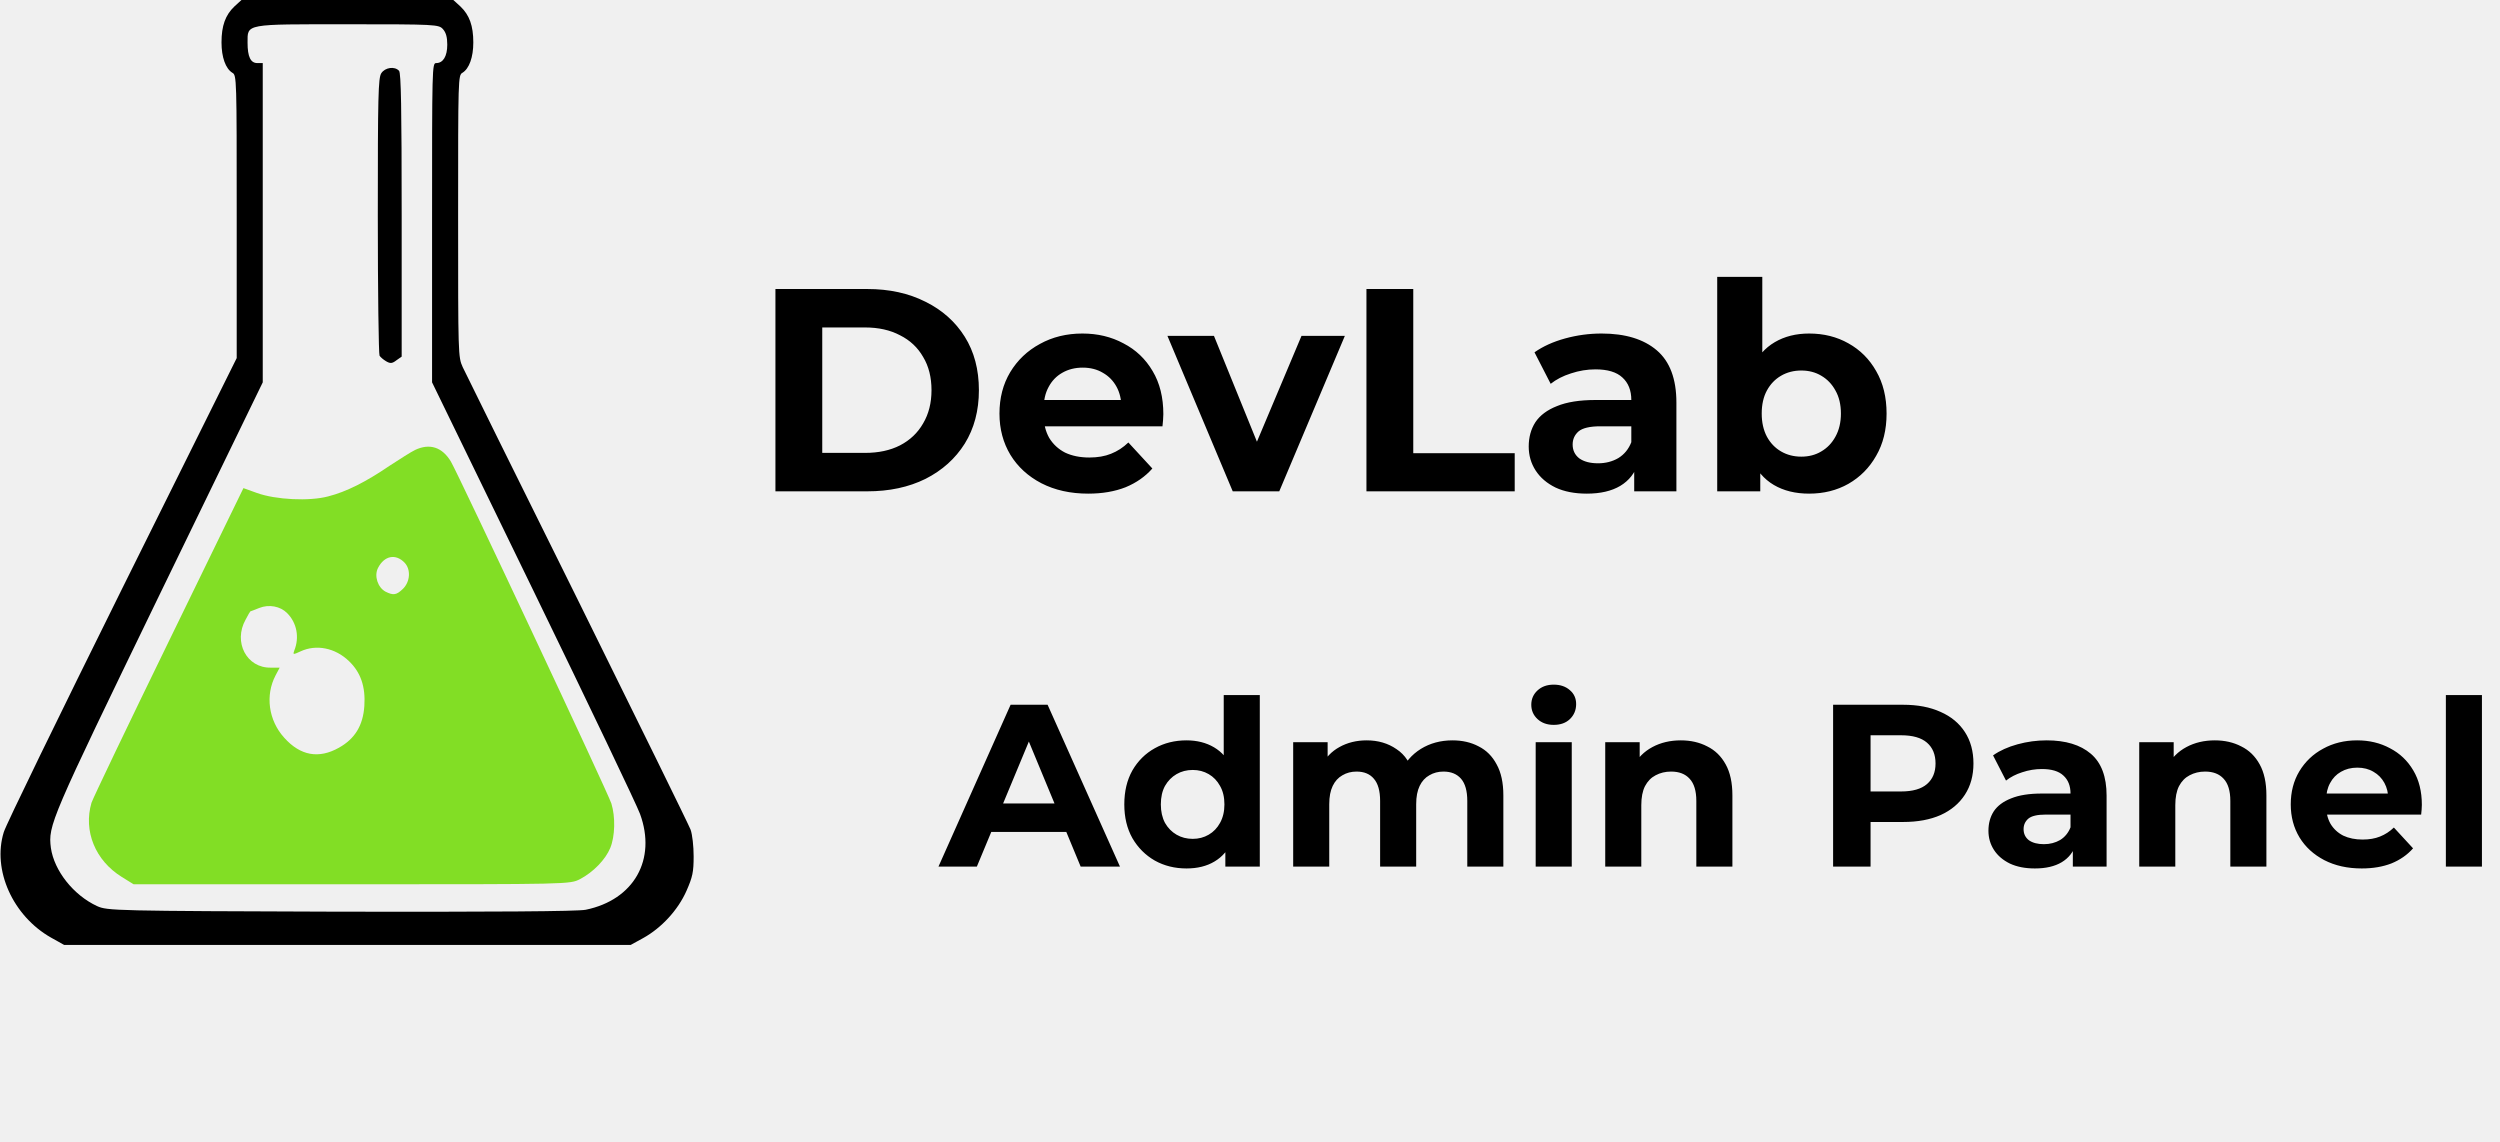
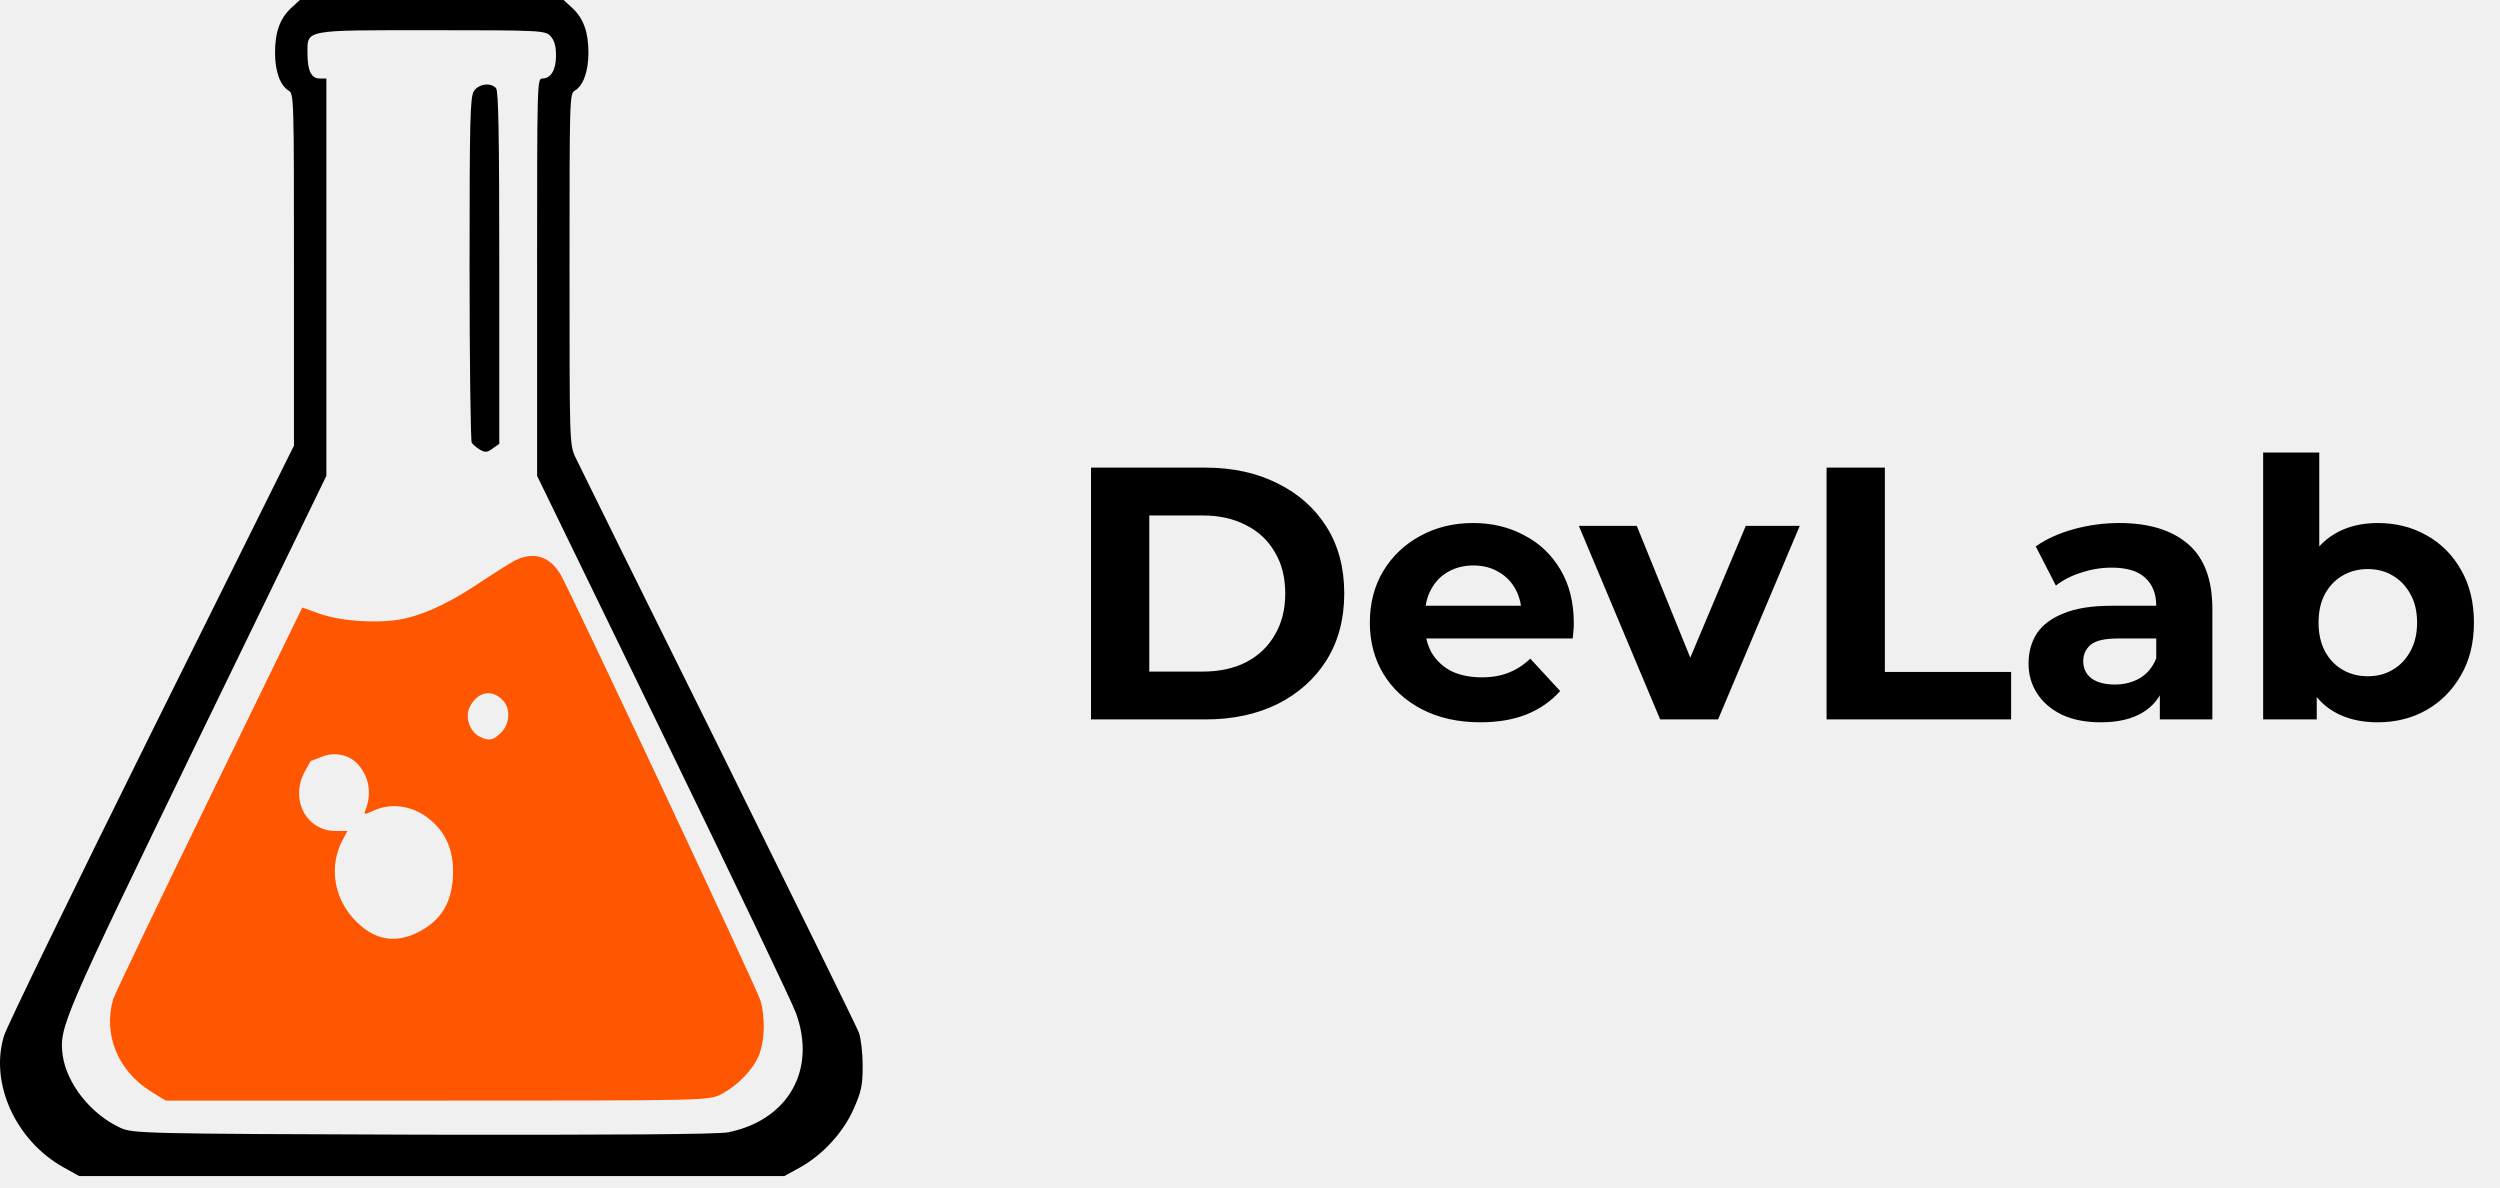
- <svg xmlns="http://www.w3.org/2000/svg" width="173" height="79" viewBox="0 0 173 79" fill="none">
-   <g clip-path="url(#clip0_692_507)">
-     <path d="M16.215 0.453C15.599 1.041 15.328 1.779 15.328 2.938C15.328 3.962 15.614 4.751 16.079 5.036C16.38 5.204 16.38 5.406 16.38 14.992V24.779L8.463 40.711C4.107 49.491 0.412 57.079 0.262 57.583C-0.549 60.202 0.893 63.391 3.536 64.885L4.438 65.389H24.041H43.644L44.5 64.919C45.777 64.214 46.919 62.972 47.505 61.645C47.925 60.688 48 60.353 48 59.261C48 58.556 47.91 57.751 47.79 57.415C47.67 57.096 44.14 49.911 39.964 41.466C35.773 33.022 32.197 25.786 32.017 25.4C31.702 24.695 31.702 24.561 31.702 14.958C31.702 5.406 31.702 5.204 32.002 5.036C32.468 4.751 32.753 3.962 32.753 2.938C32.753 1.779 32.483 1.041 31.867 0.453L31.371 -0H24.041H16.71L16.215 0.453ZM30.65 2.014C30.861 2.249 30.951 2.568 30.951 3.089C30.951 3.895 30.665 4.365 30.185 4.365C29.899 4.365 29.899 4.617 29.899 15.411V26.458L36.914 40.879C40.775 48.819 44.095 55.77 44.29 56.324C45.447 59.48 43.869 62.267 40.535 62.955C39.994 63.072 34.03 63.106 23.575 63.089C7.893 63.039 7.427 63.022 6.721 62.703C5.084 61.948 3.747 60.252 3.521 58.674C3.326 57.113 3.461 56.794 10.972 41.298L18.182 26.458V15.411V4.365H17.807C17.341 4.365 17.131 3.928 17.131 2.955C17.131 1.628 16.906 1.679 24.071 1.679C30.155 1.679 30.365 1.695 30.65 2.014Z" fill="black" />
-     <path d="M26.384 5.07C26.174 5.406 26.144 6.614 26.144 14.941C26.144 20.162 26.204 24.51 26.264 24.611C26.324 24.712 26.52 24.88 26.715 24.997C27 25.165 27.136 25.165 27.436 24.93L27.796 24.678V14.891C27.796 7.504 27.751 5.053 27.616 4.902C27.316 4.566 26.64 4.667 26.384 5.07Z" fill="black" />
-     <path d="M28.713 31.142C28.442 31.276 27.646 31.78 26.955 32.233C25.303 33.358 23.966 34.029 22.719 34.348C21.412 34.701 19.069 34.583 17.777 34.113L16.846 33.778L11.678 44.388C8.839 50.213 6.436 55.233 6.331 55.552C5.76 57.499 6.586 59.547 8.434 60.689L9.245 61.192H24.341C39.378 61.192 39.438 61.192 40.129 60.84C41.06 60.353 41.902 59.48 42.232 58.674C42.563 57.868 42.593 56.525 42.307 55.602C42.082 54.88 31.747 32.871 31.206 31.948C30.605 30.94 29.734 30.655 28.713 31.142ZM28.007 38.948C28.442 39.418 28.382 40.258 27.887 40.745C27.436 41.181 27.226 41.215 26.685 40.946C26.144 40.661 25.874 39.855 26.159 39.301C26.595 38.445 27.391 38.294 28.007 38.948ZM19.865 42.423C20.541 43.095 20.736 44.102 20.361 45.026C20.256 45.311 20.286 45.311 20.796 45.076C21.878 44.572 23.185 44.824 24.146 45.747C24.957 46.52 25.303 47.51 25.213 48.853C25.123 50.196 24.567 51.12 23.455 51.741C22.058 52.53 20.781 52.295 19.67 51.052C18.573 49.844 18.348 48.114 19.069 46.738L19.354 46.201H18.738C17.071 46.234 16.125 44.438 16.996 42.877C17.161 42.558 17.311 42.306 17.326 42.306C17.341 42.306 17.612 42.205 17.942 42.071C18.618 41.802 19.399 41.953 19.865 42.423Z" fill="#82DE25" />
-   </g>
-   <path d="M53.66 34V20H60.02C61.54 20 62.88 20.293 64.04 20.88C65.2 21.453 66.107 22.26 66.76 23.3C67.413 24.34 67.74 25.573 67.74 27C67.74 28.413 67.413 29.647 66.76 30.7C66.107 31.74 65.2 32.553 64.04 33.14C62.88 33.713 61.54 34 60.02 34H53.66ZM56.9 31.34H59.86C60.793 31.34 61.6 31.167 62.28 30.82C62.973 30.46 63.507 29.953 63.88 29.3C64.267 28.647 64.46 27.88 64.46 27C64.46 26.107 64.267 25.34 63.88 24.7C63.507 24.047 62.973 23.547 62.28 23.2C61.6 22.84 60.793 22.66 59.86 22.66H56.9V31.34ZM75.303 34.16C74.077 34.16 72.997 33.92 72.063 33.44C71.143 32.96 70.43 32.307 69.923 31.48C69.417 30.64 69.163 29.687 69.163 28.62C69.163 27.54 69.41 26.587 69.903 25.76C70.41 24.92 71.097 24.267 71.963 23.8C72.83 23.32 73.81 23.08 74.903 23.08C75.957 23.08 76.903 23.307 77.743 23.76C78.597 24.2 79.27 24.84 79.763 25.68C80.257 26.507 80.503 27.5 80.503 28.66C80.503 28.78 80.497 28.92 80.483 29.08C80.47 29.227 80.457 29.367 80.443 29.5H71.703V27.68H78.803L77.603 28.22C77.603 27.66 77.49 27.173 77.263 26.76C77.037 26.347 76.723 26.027 76.323 25.8C75.923 25.56 75.457 25.44 74.923 25.44C74.39 25.44 73.917 25.56 73.503 25.8C73.103 26.027 72.79 26.353 72.563 26.78C72.337 27.193 72.223 27.687 72.223 28.26V28.74C72.223 29.327 72.35 29.847 72.603 30.3C72.87 30.74 73.237 31.08 73.703 31.32C74.183 31.547 74.743 31.66 75.383 31.66C75.957 31.66 76.457 31.573 76.883 31.4C77.323 31.227 77.723 30.967 78.083 30.62L79.743 32.42C79.25 32.98 78.63 33.413 77.883 33.72C77.137 34.013 76.277 34.16 75.303 34.16ZM85.305 34L80.785 23.24H84.005L87.765 32.5H86.165L90.065 23.24H93.065L88.525 34H85.305ZM94.558 34V20H97.798V31.36H104.818V34H94.558ZM113.087 34V31.9L112.887 31.44V27.68C112.887 27.013 112.68 26.493 112.267 26.12C111.867 25.747 111.247 25.56 110.407 25.56C109.834 25.56 109.267 25.653 108.707 25.84C108.16 26.013 107.694 26.253 107.307 26.56L106.187 24.38C106.774 23.967 107.48 23.647 108.307 23.42C109.134 23.193 109.974 23.08 110.827 23.08C112.467 23.08 113.74 23.467 114.647 24.24C115.554 25.013 116.007 26.22 116.007 27.86V34H113.087ZM109.807 34.16C108.967 34.16 108.247 34.02 107.647 33.74C107.047 33.447 106.587 33.053 106.267 32.56C105.947 32.067 105.787 31.513 105.787 30.9C105.787 30.26 105.94 29.7 106.247 29.22C106.567 28.74 107.067 28.367 107.747 28.1C108.427 27.82 109.314 27.68 110.407 27.68H113.267V29.5H110.747C110.014 29.5 109.507 29.62 109.227 29.86C108.96 30.1 108.827 30.4 108.827 30.76C108.827 31.16 108.98 31.48 109.287 31.72C109.607 31.947 110.04 32.06 110.587 32.06C111.107 32.06 111.574 31.94 111.987 31.7C112.4 31.447 112.7 31.08 112.887 30.6L113.367 32.04C113.14 32.733 112.727 33.26 112.127 33.62C111.527 33.98 110.754 34.16 109.807 34.16ZM125.191 34.16C124.244 34.16 123.431 33.96 122.751 33.56C122.071 33.16 121.551 32.553 121.191 31.74C120.831 30.913 120.651 29.873 120.651 28.62C120.651 27.353 120.837 26.313 121.211 25.5C121.597 24.687 122.131 24.08 122.811 23.68C123.491 23.28 124.284 23.08 125.191 23.08C126.204 23.08 127.111 23.307 127.911 23.76C128.724 24.213 129.364 24.853 129.831 25.68C130.311 26.507 130.551 27.487 130.551 28.62C130.551 29.74 130.311 30.713 129.831 31.54C129.364 32.367 128.724 33.013 127.911 33.48C127.111 33.933 126.204 34.16 125.191 34.16ZM118.831 34V19.16H121.951V25.42L121.751 28.6L121.811 31.8V34H118.831ZM124.651 31.6C125.171 31.6 125.631 31.48 126.031 31.24C126.444 31 126.771 30.66 127.011 30.22C127.264 29.767 127.391 29.233 127.391 28.62C127.391 27.993 127.264 27.46 127.011 27.02C126.771 26.58 126.444 26.24 126.031 26C125.631 25.76 125.171 25.64 124.651 25.64C124.131 25.64 123.664 25.76 123.251 26C122.837 26.24 122.511 26.58 122.271 27.02C122.031 27.46 121.911 27.993 121.911 28.62C121.911 29.233 122.031 29.767 122.271 30.22C122.511 30.66 122.837 31 123.251 31.24C123.664 31.48 124.131 31.6 124.651 31.6Z" fill="black" />
-   <path d="M64.942 59.969L69.934 48.769H72.494L77.502 59.969H74.782L70.686 50.081H71.71L67.598 59.969H64.942ZM67.438 57.569L68.126 55.601H73.886L74.59 57.569H67.438ZM82.106 60.097C81.295 60.097 80.564 59.915 79.914 59.553C79.263 59.179 78.746 58.662 78.362 58.001C77.989 57.339 77.802 56.561 77.802 55.665C77.802 54.758 77.989 53.974 78.362 53.313C78.746 52.651 79.263 52.139 79.914 51.777C80.564 51.414 81.295 51.233 82.106 51.233C82.831 51.233 83.466 51.393 84.01 51.713C84.554 52.033 84.975 52.518 85.274 53.169C85.573 53.819 85.722 54.651 85.722 55.665C85.722 56.667 85.578 57.499 85.29 58.161C85.002 58.811 84.586 59.297 84.042 59.617C83.508 59.937 82.863 60.097 82.106 60.097ZM82.538 58.049C82.943 58.049 83.311 57.953 83.642 57.761C83.972 57.569 84.234 57.297 84.426 56.945C84.629 56.582 84.73 56.155 84.73 55.665C84.73 55.163 84.629 54.737 84.426 54.385C84.234 54.033 83.972 53.761 83.642 53.569C83.311 53.377 82.943 53.281 82.538 53.281C82.122 53.281 81.749 53.377 81.418 53.569C81.087 53.761 80.82 54.033 80.618 54.385C80.426 54.737 80.33 55.163 80.33 55.665C80.33 56.155 80.426 56.582 80.618 56.945C80.82 57.297 81.087 57.569 81.418 57.761C81.749 57.953 82.122 58.049 82.538 58.049ZM84.794 59.969V58.209L84.842 55.649L84.682 53.105V48.097H87.178V59.969H84.794ZM100.512 51.233C101.195 51.233 101.797 51.371 102.32 51.649C102.853 51.915 103.269 52.331 103.568 52.897C103.877 53.451 104.032 54.166 104.032 55.041V59.969H101.536V55.425C101.536 54.731 101.392 54.219 101.104 53.889C100.816 53.558 100.411 53.393 99.888 53.393C99.525 53.393 99.2 53.478 98.912 53.649C98.624 53.809 98.4 54.054 98.24 54.385C98.08 54.715 98 55.137 98 55.649V59.969H95.504V55.425C95.504 54.731 95.36 54.219 95.072 53.889C94.795 53.558 94.395 53.393 93.872 53.393C93.509 53.393 93.184 53.478 92.896 53.649C92.608 53.809 92.384 54.054 92.224 54.385C92.064 54.715 91.984 55.137 91.984 55.649V59.969H89.488V51.361H91.872V53.713L91.424 53.025C91.723 52.438 92.144 51.995 92.688 51.697C93.243 51.387 93.872 51.233 94.576 51.233C95.365 51.233 96.053 51.435 96.64 51.841C97.237 52.235 97.632 52.843 97.824 53.665L96.944 53.425C97.232 52.753 97.691 52.219 98.32 51.825C98.96 51.43 99.691 51.233 100.512 51.233ZM106.269 59.969V51.361H108.765V59.969H106.269ZM107.517 50.161C107.059 50.161 106.685 50.027 106.397 49.761C106.109 49.494 105.965 49.163 105.965 48.769C105.965 48.374 106.109 48.043 106.397 47.777C106.685 47.51 107.059 47.377 107.517 47.377C107.976 47.377 108.349 47.505 108.637 47.761C108.925 48.006 109.069 48.326 109.069 48.721C109.069 49.137 108.925 49.483 108.637 49.761C108.36 50.027 107.987 50.161 107.517 50.161ZM116.314 51.233C116.996 51.233 117.604 51.371 118.138 51.649C118.682 51.915 119.108 52.331 119.418 52.897C119.727 53.451 119.882 54.166 119.882 55.041V59.969H117.386V55.425C117.386 54.731 117.231 54.219 116.922 53.889C116.623 53.558 116.196 53.393 115.642 53.393C115.247 53.393 114.89 53.478 114.57 53.649C114.26 53.809 114.015 54.059 113.834 54.401C113.663 54.742 113.578 55.179 113.578 55.713V59.969H111.082V51.361H113.466V53.745L113.018 53.025C113.327 52.449 113.77 52.006 114.346 51.697C114.922 51.387 115.578 51.233 116.314 51.233ZM126.851 59.969V48.769H131.699C132.702 48.769 133.566 48.934 134.291 49.265C135.017 49.585 135.577 50.049 135.971 50.657C136.366 51.265 136.563 51.99 136.563 52.833C136.563 53.665 136.366 54.385 135.971 54.993C135.577 55.601 135.017 56.07 134.291 56.401C133.566 56.721 132.702 56.881 131.699 56.881H128.291L129.443 55.713V59.969H126.851ZM129.443 56.001L128.291 54.769H131.555C132.355 54.769 132.953 54.598 133.347 54.257C133.742 53.915 133.939 53.441 133.939 52.833C133.939 52.214 133.742 51.734 133.347 51.393C132.953 51.051 132.355 50.881 131.555 50.881H128.291L129.443 49.649V56.001ZM143.44 59.969V58.289L143.28 57.921V54.913C143.28 54.379 143.114 53.963 142.784 53.665C142.464 53.366 141.968 53.217 141.296 53.217C140.837 53.217 140.384 53.291 139.936 53.441C139.498 53.579 139.125 53.771 138.816 54.017L137.92 52.273C138.389 51.942 138.954 51.686 139.616 51.505C140.277 51.323 140.949 51.233 141.632 51.233C142.944 51.233 143.962 51.542 144.688 52.161C145.413 52.779 145.776 53.745 145.776 55.057V59.969H143.44ZM140.816 60.097C140.144 60.097 139.568 59.985 139.088 59.761C138.608 59.526 138.24 59.211 137.984 58.817C137.728 58.422 137.6 57.979 137.6 57.489C137.6 56.977 137.722 56.529 137.968 56.145C138.224 55.761 138.624 55.462 139.168 55.249C139.712 55.025 140.421 54.913 141.296 54.913H143.584V56.369H141.568C140.981 56.369 140.576 56.465 140.352 56.657C140.138 56.849 140.032 57.089 140.032 57.377C140.032 57.697 140.154 57.953 140.4 58.145C140.656 58.326 141.002 58.417 141.44 58.417C141.856 58.417 142.229 58.321 142.56 58.129C142.89 57.926 143.13 57.633 143.28 57.249L143.664 58.401C143.482 58.955 143.152 59.377 142.672 59.665C142.192 59.953 141.573 60.097 140.816 60.097ZM153.267 51.233C153.949 51.233 154.557 51.371 155.091 51.649C155.635 51.915 156.061 52.331 156.371 52.897C156.68 53.451 156.835 54.166 156.835 55.041V59.969H154.339V55.425C154.339 54.731 154.184 54.219 153.875 53.889C153.576 53.558 153.149 53.393 152.595 53.393C152.2 53.393 151.843 53.478 151.523 53.649C151.213 53.809 150.968 54.059 150.787 54.401C150.616 54.742 150.531 55.179 150.531 55.713V59.969H148.035V51.361H150.419V53.745L149.971 53.025C150.28 52.449 150.723 52.006 151.299 51.697C151.875 51.387 152.531 51.233 153.267 51.233ZM163.432 60.097C162.45 60.097 161.586 59.905 160.84 59.521C160.104 59.137 159.533 58.614 159.128 57.953C158.722 57.281 158.52 56.518 158.52 55.665C158.52 54.801 158.717 54.038 159.112 53.377C159.517 52.705 160.066 52.182 160.76 51.809C161.453 51.425 162.237 51.233 163.112 51.233C163.954 51.233 164.712 51.414 165.384 51.777C166.066 52.129 166.605 52.641 167 53.313C167.394 53.974 167.592 54.769 167.592 55.697C167.592 55.793 167.586 55.905 167.576 56.033C167.565 56.15 167.554 56.262 167.544 56.369H160.552V54.913H166.232L165.272 55.345C165.272 54.897 165.181 54.507 165 54.177C164.818 53.846 164.568 53.59 164.248 53.409C163.928 53.217 163.554 53.121 163.128 53.121C162.701 53.121 162.322 53.217 161.992 53.409C161.672 53.59 161.421 53.851 161.24 54.193C161.058 54.523 160.968 54.918 160.968 55.377V55.761C160.968 56.23 161.069 56.646 161.272 57.009C161.485 57.361 161.778 57.633 162.152 57.825C162.536 58.006 162.984 58.097 163.496 58.097C163.954 58.097 164.354 58.027 164.696 57.889C165.048 57.75 165.368 57.542 165.656 57.265L166.984 58.705C166.589 59.153 166.093 59.499 165.496 59.745C164.898 59.979 164.21 60.097 163.432 60.097ZM169.254 59.969V48.097H171.75V59.969H169.254Z" fill="black" />
-   <defs>
-     <clipPath id="clip0_692_507">
-       <rect width="58" height="79" fill="white" />
-     </clipPath>
-   </defs>
+ <svg xmlns="http://www.w3.org/2000/svg" width="139" height="66" viewBox="0 0 139 66" fill="none">
+   <path d="M60.66 40V26H67.02C68.54 26 69.88 26.293 71.04 26.88C72.2 27.453 73.107 28.26 73.76 29.3C74.413 30.34 74.74 31.573 74.74 33C74.74 34.413 74.413 35.647 73.76 36.7C73.107 37.74 72.2 38.553 71.04 39.14C69.88 39.713 68.54 40 67.02 40H60.66ZM63.9 37.34H66.86C67.793 37.34 68.6 37.167 69.28 36.82C69.973 36.46 70.507 35.953 70.88 35.3C71.267 34.647 71.46 33.88 71.46 33C71.46 32.107 71.267 31.34 70.88 30.7C70.507 30.047 69.973 29.547 69.28 29.2C68.6 28.84 67.793 28.66 66.86 28.66H63.9V37.34ZM82.303 40.16C81.077 40.16 79.997 39.92 79.063 39.44C78.143 38.96 77.43 38.307 76.923 37.48C76.417 36.64 76.163 35.687 76.163 34.62C76.163 33.54 76.41 32.587 76.903 31.76C77.41 30.92 78.097 30.267 78.963 29.8C79.83 29.32 80.81 29.08 81.903 29.08C82.957 29.08 83.903 29.307 84.743 29.76C85.597 30.2 86.27 30.84 86.763 31.68C87.257 32.507 87.503 33.5 87.503 34.66C87.503 34.78 87.497 34.92 87.483 35.08C87.47 35.227 87.457 35.367 87.443 35.5H78.703V33.68H85.803L84.603 34.22C84.603 33.66 84.49 33.173 84.263 32.76C84.037 32.347 83.723 32.027 83.323 31.8C82.923 31.56 82.457 31.44 81.923 31.44C81.39 31.44 80.917 31.56 80.503 31.8C80.103 32.027 79.79 32.353 79.563 32.78C79.337 33.193 79.223 33.687 79.223 34.26V34.74C79.223 35.327 79.35 35.847 79.603 36.3C79.87 36.74 80.237 37.08 80.703 37.32C81.183 37.547 81.743 37.66 82.383 37.66C82.957 37.66 83.457 37.573 83.883 37.4C84.323 37.227 84.723 36.967 85.083 36.62L86.743 38.42C86.25 38.98 85.63 39.413 84.883 39.72C84.137 40.013 83.277 40.16 82.303 40.16ZM92.305 40L87.785 29.24H91.005L94.765 38.5H93.165L97.065 29.24H100.065L95.525 40H92.305ZM101.558 40V26H104.798V37.36H111.818V40H101.558ZM120.087 40V37.9L119.887 37.44V33.68C119.887 33.013 119.68 32.493 119.267 32.12C118.867 31.747 118.247 31.56 117.407 31.56C116.834 31.56 116.267 31.653 115.707 31.84C115.16 32.013 114.694 32.253 114.307 32.56L113.187 30.38C113.774 29.967 114.48 29.647 115.307 29.42C116.134 29.193 116.974 29.08 117.827 29.08C119.467 29.08 120.74 29.467 121.647 30.24C122.554 31.013 123.007 32.22 123.007 33.86V40H120.087ZM116.807 40.16C115.967 40.16 115.247 40.02 114.647 39.74C114.047 39.447 113.587 39.053 113.267 38.56C112.947 38.067 112.787 37.513 112.787 36.9C112.787 36.26 112.94 35.7 113.247 35.22C113.567 34.74 114.067 34.367 114.747 34.1C115.427 33.82 116.314 33.68 117.407 33.68H120.267V35.5H117.747C117.014 35.5 116.507 35.62 116.227 35.86C115.96 36.1 115.827 36.4 115.827 36.76C115.827 37.16 115.98 37.48 116.287 37.72C116.607 37.947 117.04 38.06 117.587 38.06C118.107 38.06 118.574 37.94 118.987 37.7C119.4 37.447 119.7 37.08 119.887 36.6L120.367 38.04C120.14 38.733 119.727 39.26 119.127 39.62C118.527 39.98 117.754 40.16 116.807 40.16ZM132.191 40.16C131.244 40.16 130.431 39.96 129.751 39.56C129.071 39.16 128.551 38.553 128.191 37.74C127.831 36.913 127.651 35.873 127.651 34.62C127.651 33.353 127.837 32.313 128.211 31.5C128.597 30.687 129.131 30.08 129.811 29.68C130.491 29.28 131.284 29.08 132.191 29.08C133.204 29.08 134.111 29.307 134.911 29.76C135.724 30.213 136.364 30.853 136.831 31.68C137.311 32.507 137.551 33.487 137.551 34.62C137.551 35.74 137.311 36.713 136.831 37.54C136.364 38.367 135.724 39.013 134.911 39.48C134.111 39.933 133.204 40.16 132.191 40.16ZM125.831 40V25.16H128.951V31.42L128.751 34.6L128.811 37.8V40H125.831ZM131.651 37.6C132.171 37.6 132.631 37.48 133.031 37.24C133.444 37 133.771 36.66 134.011 36.22C134.264 35.767 134.391 35.233 134.391 34.62C134.391 33.993 134.264 33.46 134.011 33.02C133.771 32.58 133.444 32.24 133.031 32C132.631 31.76 132.171 31.64 131.651 31.64C131.131 31.64 130.664 31.76 130.251 32C129.837 32.24 129.511 32.58 129.271 33.02C129.031 33.46 128.911 33.993 128.911 34.62C128.911 35.233 129.031 35.767 129.271 36.22C129.511 36.66 129.837 37 130.251 37.24C130.664 37.48 131.131 37.6 131.651 37.6Z" fill="black" />
+   <path d="M16.178 0.453C15.563 1.041 15.292 1.78 15.292 2.938C15.292 3.962 15.578 4.751 16.043 5.036C16.344 5.204 16.344 5.406 16.344 14.992V24.779L8.427 40.711C4.071 49.491 0.376 57.079 0.226 57.583C-0.586 60.202 0.856 63.392 3.5 64.886L4.402 65.389H24.005H43.608L44.464 64.919C45.741 64.214 46.883 62.972 47.468 61.646C47.889 60.689 47.964 60.353 47.964 59.262C47.964 58.557 47.874 57.751 47.754 57.415C47.634 57.096 44.103 49.911 39.928 41.466C35.736 33.022 32.161 25.786 31.981 25.4C31.666 24.695 31.666 24.561 31.666 14.958C31.666 5.406 31.666 5.204 31.966 5.036C32.432 4.751 32.717 3.962 32.717 2.938C32.717 1.78 32.447 1.041 31.831 0.453L31.335 -1.52588e-05H24.005H16.674L16.178 0.453ZM30.614 2.015C30.825 2.25 30.915 2.569 30.915 3.089C30.915 3.895 30.629 4.365 30.148 4.365C29.863 4.365 29.863 4.617 29.863 15.411V26.458L36.878 40.879C40.739 48.819 44.058 55.77 44.254 56.324C45.41 59.48 43.833 62.267 40.498 62.955C39.958 63.072 33.994 63.106 23.539 63.089C7.857 63.039 7.391 63.022 6.685 62.703C5.047 61.948 3.711 60.252 3.485 58.674C3.29 57.113 3.425 56.794 10.936 41.298L18.146 26.458V15.411V4.365H17.771C17.305 4.365 17.095 3.928 17.095 2.955C17.095 1.628 16.869 1.679 24.035 1.679C30.119 1.679 30.329 1.696 30.614 2.015Z" fill="black" />
+   <path d="M26.348 5.07C26.138 5.406 26.108 6.614 26.108 14.941C26.108 20.162 26.168 24.51 26.228 24.611C26.288 24.712 26.483 24.88 26.678 24.997C26.964 25.165 27.099 25.165 27.399 24.93L27.76 24.678V14.891C27.76 7.504 27.715 5.053 27.58 4.902C27.279 4.566 26.603 4.667 26.348 5.07Z" fill="black" />
+   <path d="M28.676 31.142C28.406 31.276 27.61 31.78 26.919 32.233C25.267 33.358 23.93 34.029 22.683 34.348C21.376 34.701 19.032 34.583 17.741 34.113L16.809 33.777L11.642 44.388C8.803 50.213 6.399 55.233 6.294 55.551C5.723 57.499 6.55 59.547 8.397 60.689L9.208 61.192H24.305C39.342 61.192 39.402 61.192 40.093 60.84C41.024 60.353 41.865 59.48 42.196 58.674C42.526 57.868 42.556 56.525 42.271 55.602C42.045 54.88 31.711 32.871 31.17 31.948C30.569 30.94 29.698 30.655 28.676 31.142ZM27.97 38.948C28.406 39.418 28.346 40.258 27.85 40.745C27.399 41.181 27.189 41.215 26.648 40.946C26.108 40.66 25.837 39.855 26.123 39.301C26.558 38.444 27.354 38.293 27.97 38.948ZM19.829 42.423C20.505 43.095 20.7 44.102 20.324 45.025C20.219 45.311 20.249 45.311 20.76 45.076C21.841 44.572 23.148 44.824 24.11 45.747C24.921 46.52 25.267 47.51 25.176 48.853C25.086 50.196 24.53 51.12 23.419 51.741C22.022 52.53 20.745 52.295 19.633 51.052C18.537 49.844 18.311 48.114 19.032 46.738L19.318 46.201H18.702C17.035 46.234 16.088 44.438 16.959 42.877C17.125 42.558 17.275 42.306 17.29 42.306C17.305 42.306 17.575 42.205 17.906 42.071C18.582 41.802 19.363 41.953 19.829 42.423Z" fill="#FF5602" />
</svg>
